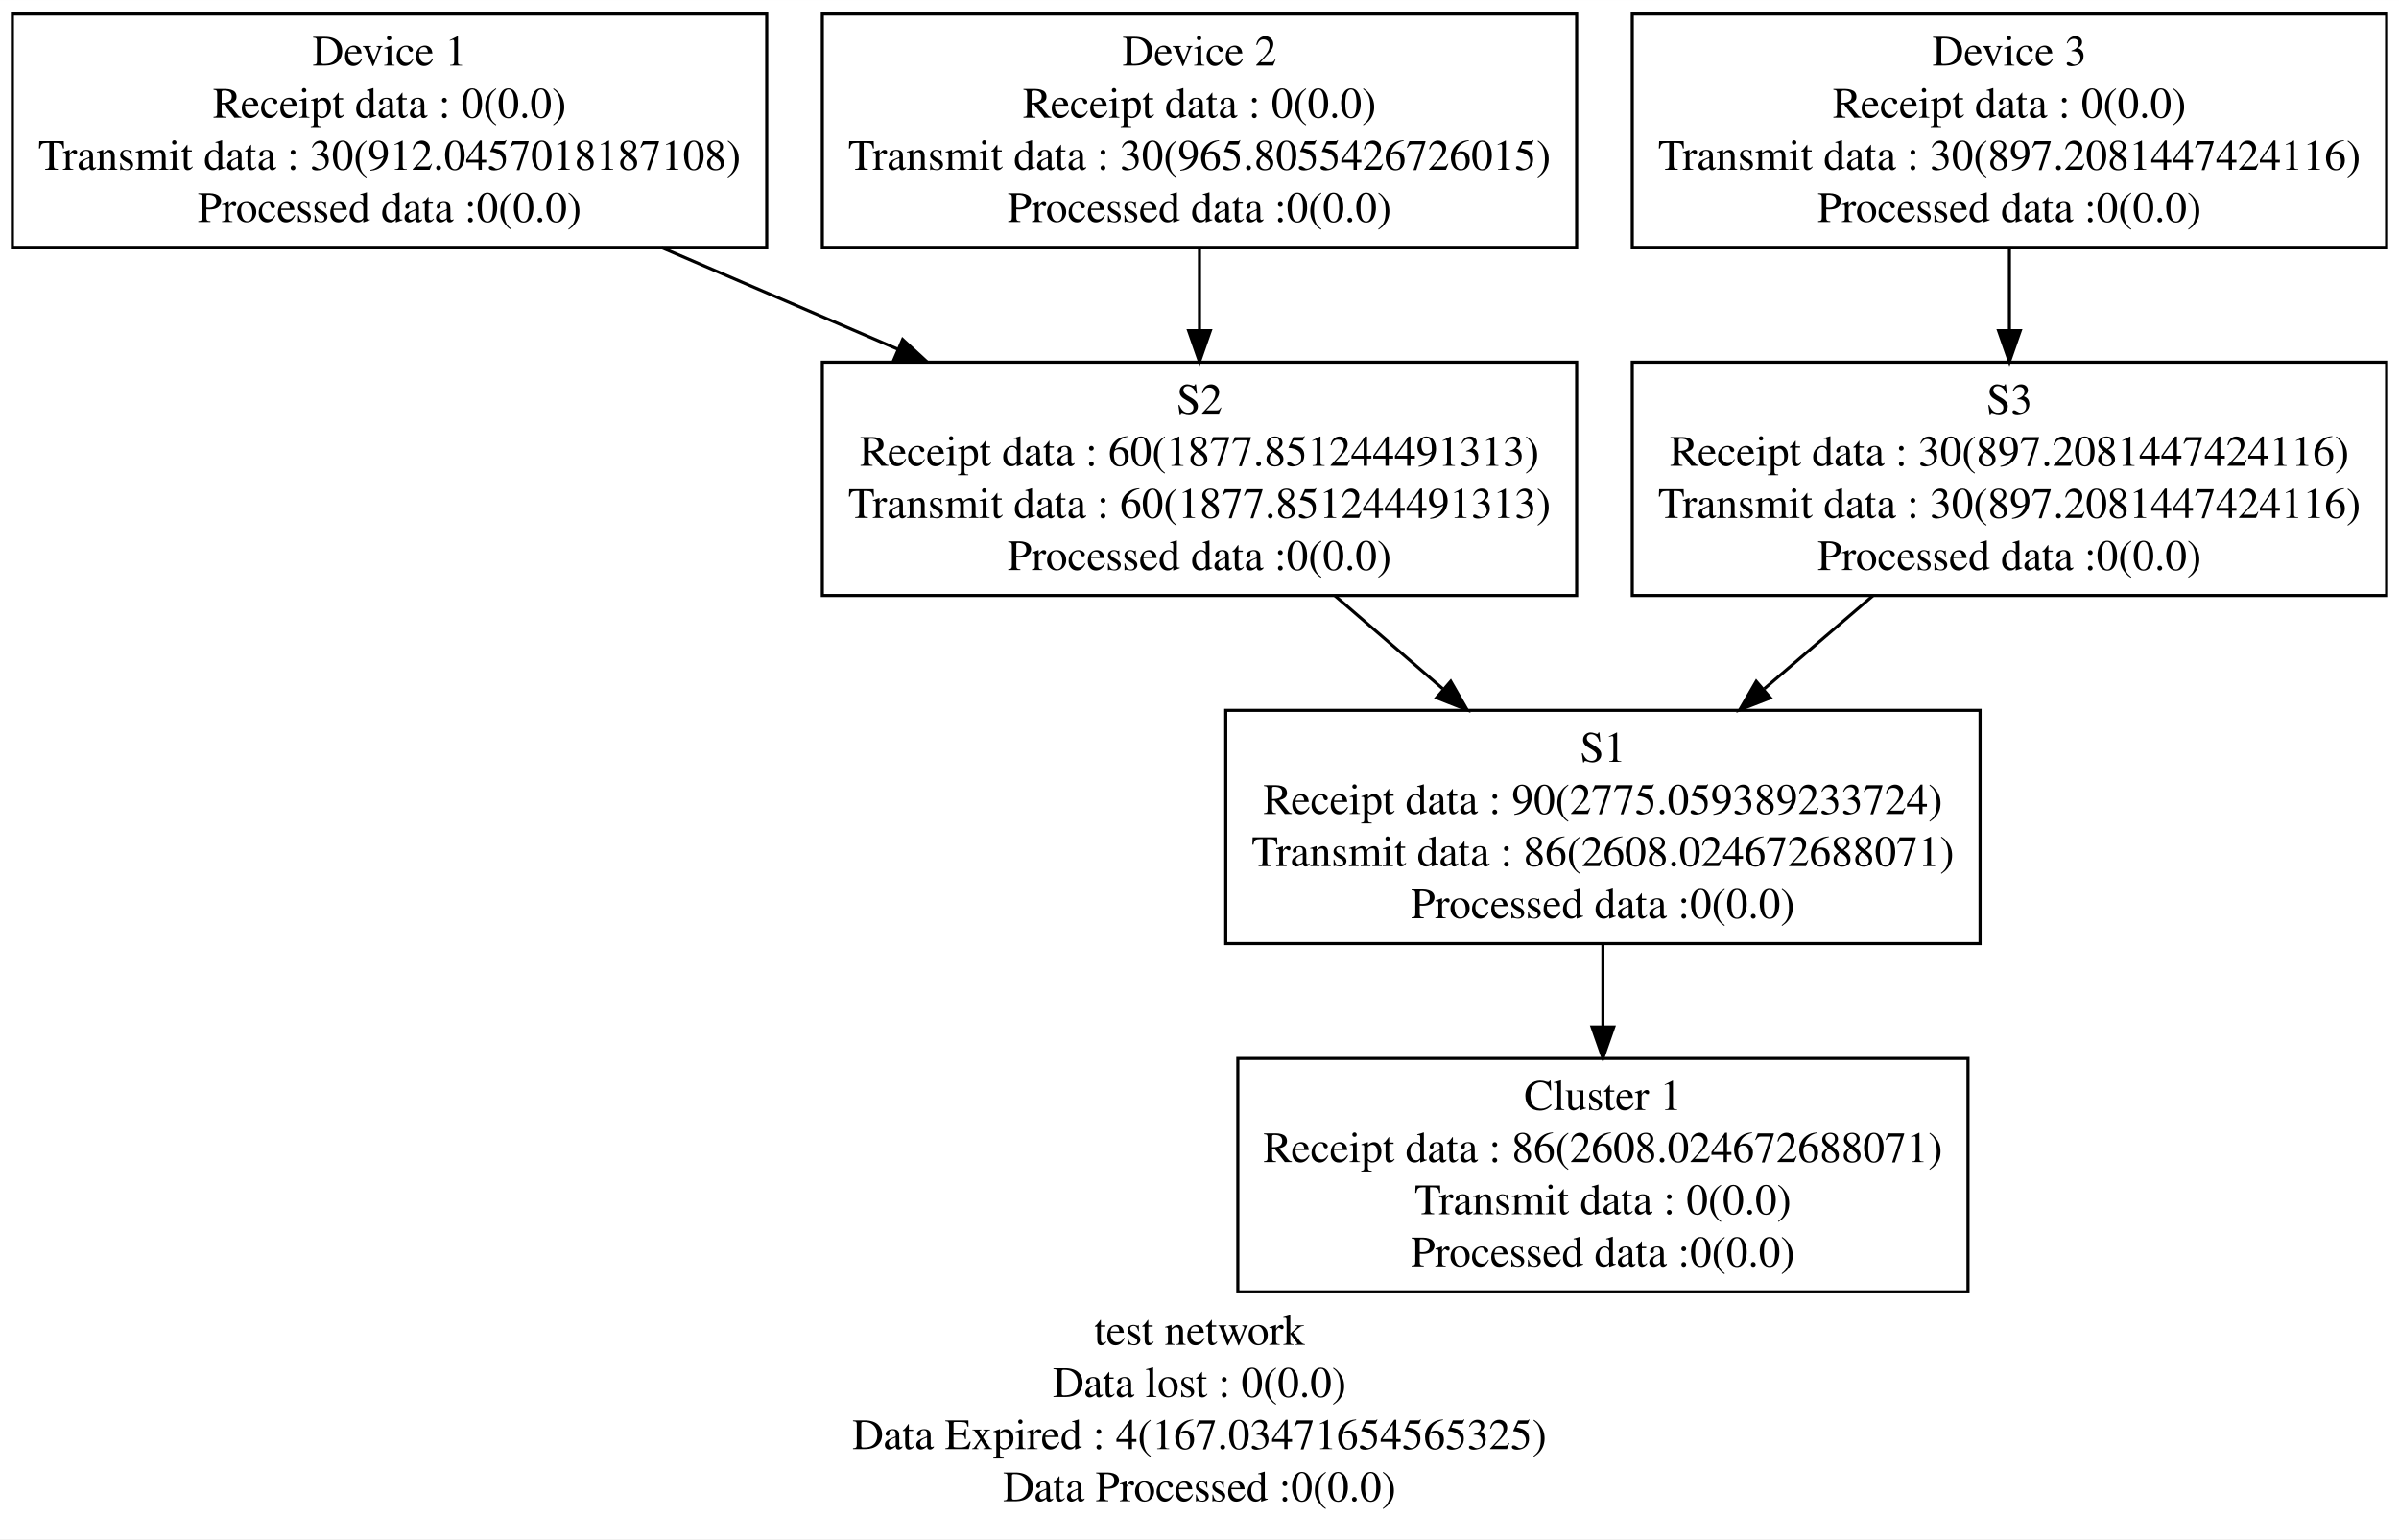
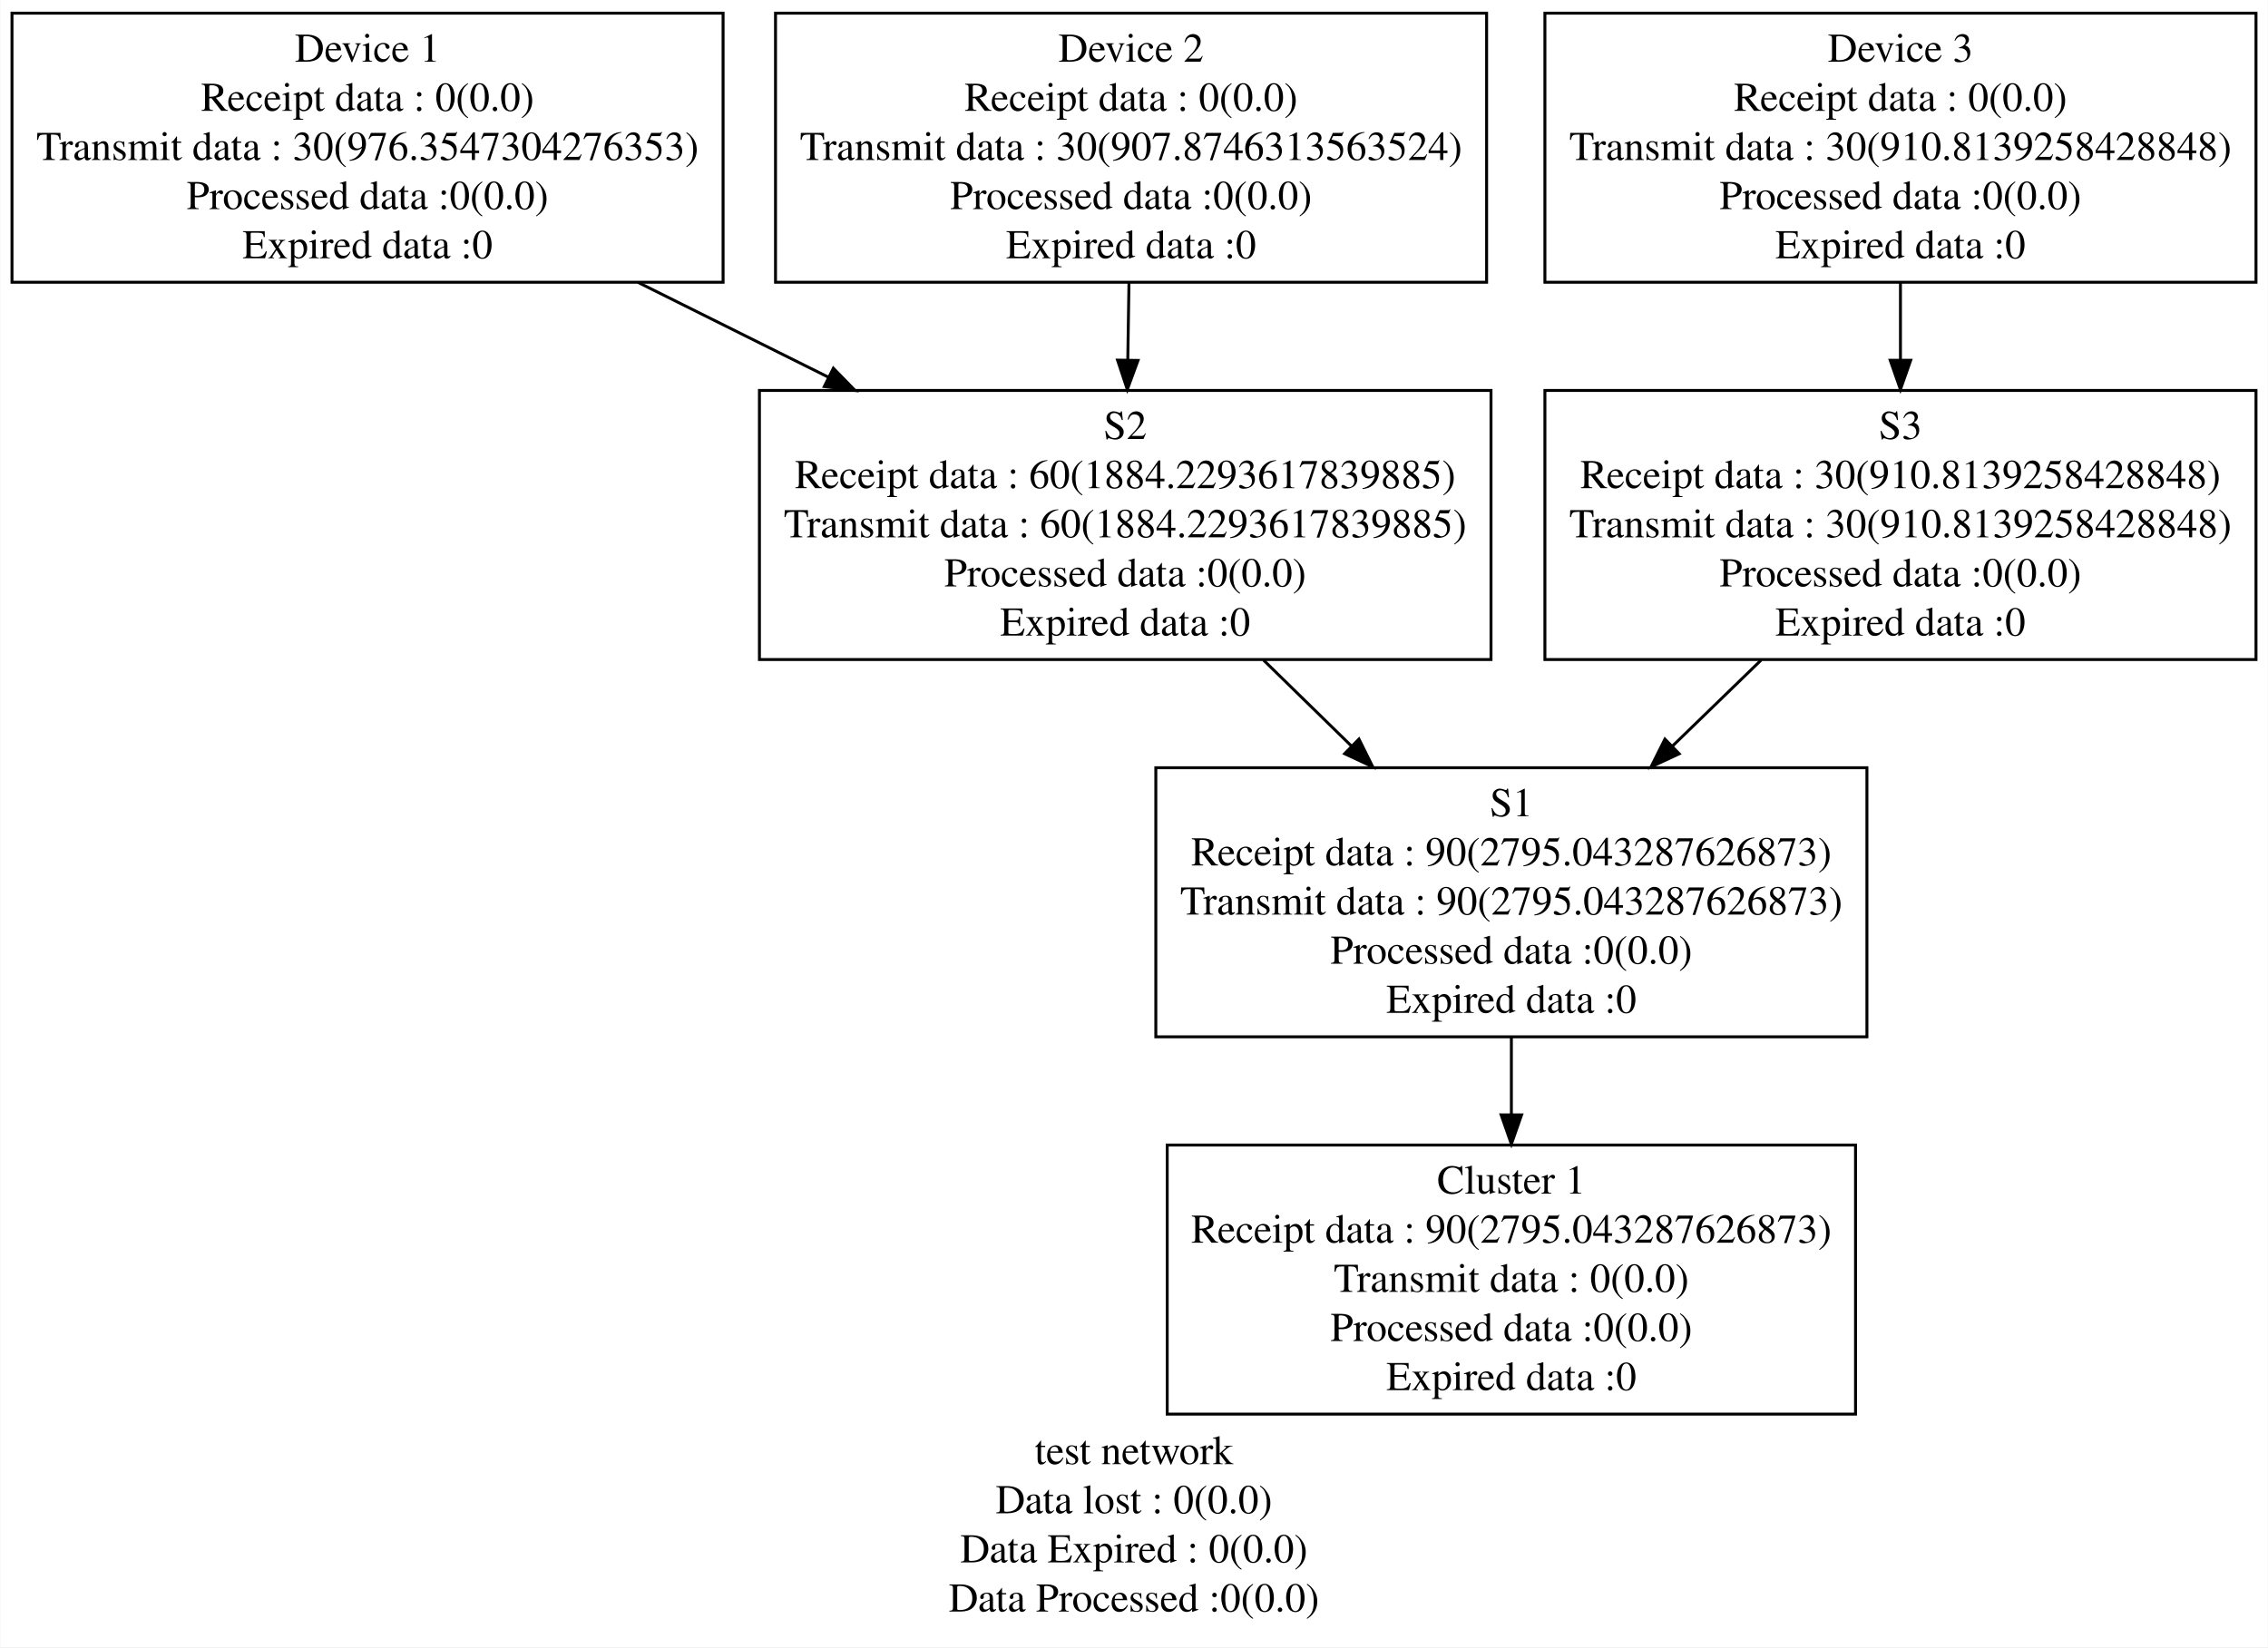
- <svg xmlns="http://www.w3.org/2000/svg" width="773pt" height="496pt" viewBox="0.00 0.00 773.08 496.00">
-   <g id="graph0" class="graph" transform="scale(1 1) rotate(0) translate(4 492)">
-     <polygon fill="#ffffff" stroke="transparent" points="-4,4 -4,-492 769.076,-492 769.076,4 -4,4" />
-     <text text-anchor="middle" x="382.538" y="-58.6" font-family="Times,serif" font-size="14.00" fill="#000000">test network</text>
-     <text text-anchor="middle" x="382.538" y="-41.8" font-family="Times,serif" font-size="14.00" fill="#000000">Data lost : 0(0.0)</text>
-     <text text-anchor="middle" x="382.538" y="-25" font-family="Times,serif" font-size="14.00" fill="#000000">Data Expired : 4(167.03471654565325)</text>
-     <text text-anchor="middle" x="382.538" y="-8.2" font-family="Times,serif" font-size="14.00" fill="#000000">Data Processed :0(0.0)</text>
+ <svg xmlns="http://www.w3.org/2000/svg" width="775pt" height="563pt" viewBox="0.00 0.00 775.08 563.20">
+   <g id="graph0" class="graph" transform="scale(1 1) rotate(0) translate(4 559.2)">
+     <polygon fill="#ffffff" stroke="transparent" points="-4,4 -4,-559.2 771.076,-559.2 771.076,4 -4,4" />
+     <text text-anchor="middle" x="383.538" y="-58.6" font-family="Times,serif" font-size="14.00" fill="#000000">test network</text>
+     <text text-anchor="middle" x="383.538" y="-41.8" font-family="Times,serif" font-size="14.00" fill="#000000">Data lost : 0(0.0)</text>
+     <text text-anchor="middle" x="383.538" y="-25" font-family="Times,serif" font-size="14.00" fill="#000000">Data Expired : 0(0.0)</text>
+     <text text-anchor="middle" x="383.538" y="-8.2" font-family="Times,serif" font-size="14.00" fill="#000000">Data Processed :0(0.0)</text>
    <g id="node1" class="node">
-       <polygon fill="none" stroke="#000000" points="0,-412.3 0,-487.5 243.076,-487.5 243.076,-412.3 0,-412.3" />
-       <text text-anchor="middle" x="121.538" y="-470.9" font-family="Times,serif" font-size="14.00" fill="#000000">Device 1</text>
-       <text text-anchor="middle" x="121.538" y="-454.1" font-family="Times,serif" font-size="14.00" fill="#000000">Receipt data : 0(0.0)</text>
-       <text text-anchor="middle" x="121.538" y="-437.3" font-family="Times,serif" font-size="14.00" fill="#000000">Transmit data : 30(912.0457018187108)</text>
-       <text text-anchor="middle" x="121.538" y="-420.5" font-family="Times,serif" font-size="14.00" fill="#000000">Processed data :0(0.0)</text>
+       <polygon fill="none" stroke="#000000" points="0,-462.7 0,-554.7 243.076,-554.7 243.076,-462.7 0,-462.7" />
+       <text text-anchor="middle" x="121.538" y="-538.1" font-family="Times,serif" font-size="14.00" fill="#000000">Device 1</text>
+       <text text-anchor="middle" x="121.538" y="-521.3" font-family="Times,serif" font-size="14.00" fill="#000000">Receipt data : 0(0.0)</text>
+       <text text-anchor="middle" x="121.538" y="-504.5" font-family="Times,serif" font-size="14.00" fill="#000000">Transmit data : 30(976.3547304276353)</text>
+       <text text-anchor="middle" x="121.538" y="-487.7" font-family="Times,serif" font-size="14.00" fill="#000000">Processed data :0(0.0)</text>
+       <text text-anchor="middle" x="121.538" y="-470.9" font-family="Times,serif" font-size="14.00" fill="#000000">Expired data :0</text>
    </g>
    <g id="node4" class="node">
-       <polygon fill="none" stroke="#000000" points="261,-300.1 261,-375.3 504.076,-375.3 504.076,-300.1 261,-300.1" />
-       <text text-anchor="middle" x="382.538" y="-358.7" font-family="Times,serif" font-size="14.00" fill="#000000">S2</text>
-       <text text-anchor="middle" x="382.538" y="-341.9" font-family="Times,serif" font-size="14.00" fill="#000000">Receipt data : 60(1877.851244491313)</text>
-       <text text-anchor="middle" x="382.538" y="-325.1" font-family="Times,serif" font-size="14.00" fill="#000000">Transmit data : 60(1877.851244491313)</text>
-       <text text-anchor="middle" x="382.538" y="-308.3" font-family="Times,serif" font-size="14.00" fill="#000000">Processed data :0(0.0)</text>
+       <polygon fill="none" stroke="#000000" points="255.5,-333.7 255.5,-425.7 505.576,-425.7 505.576,-333.7 255.5,-333.7" />
+       <text text-anchor="middle" x="380.538" y="-409.1" font-family="Times,serif" font-size="14.00" fill="#000000">S2</text>
+       <text text-anchor="middle" x="380.538" y="-392.3" font-family="Times,serif" font-size="14.00" fill="#000000">Receipt data : 60(1884.2293617839885)</text>
+       <text text-anchor="middle" x="380.538" y="-375.5" font-family="Times,serif" font-size="14.00" fill="#000000">Transmit data : 60(1884.2293617839885)</text>
+       <text text-anchor="middle" x="380.538" y="-358.7" font-family="Times,serif" font-size="14.00" fill="#000000">Processed data :0(0.0)</text>
+       <text text-anchor="middle" x="380.538" y="-341.9" font-family="Times,serif" font-size="14.00" fill="#000000">Expired data :0</text>
    </g>
    <g id="edge4" class="edge">
-       <path fill="none" stroke="#000000" d="M209.173,-412.227C233.598,-401.727 260.276,-390.258 285.222,-379.535" />
-       <polygon fill="#000000" stroke="#000000" points="286.885,-382.63 294.69,-375.465 284.12,-376.199 286.885,-382.63" />
+       <path fill="none" stroke="#000000" d="M213.946,-462.674C235.047,-452.164 257.583,-440.94 279.042,-430.252" />
+       <polygon fill="#000000" stroke="#000000" points="280.775,-433.299 288.166,-425.708 277.654,-427.033 280.775,-433.299" />
    </g>
    <g id="node2" class="node">
-       <polygon fill="none" stroke="#000000" points="261,-412.3 261,-487.5 504.076,-487.5 504.076,-412.3 261,-412.3" />
-       <text text-anchor="middle" x="382.538" y="-470.9" font-family="Times,serif" font-size="14.00" fill="#000000">Device 2</text>
-       <text text-anchor="middle" x="382.538" y="-454.1" font-family="Times,serif" font-size="14.00" fill="#000000">Receipt data : 0(0.0)</text>
-       <text text-anchor="middle" x="382.538" y="-437.3" font-family="Times,serif" font-size="14.00" fill="#000000">Transmit data : 30(965.8055426726015)</text>
-       <text text-anchor="middle" x="382.538" y="-420.5" font-family="Times,serif" font-size="14.00" fill="#000000">Processed data :0(0.0)</text>
+       <polygon fill="none" stroke="#000000" points="261,-462.7 261,-554.7 504.076,-554.7 504.076,-462.7 261,-462.7" />
+       <text text-anchor="middle" x="382.538" y="-538.1" font-family="Times,serif" font-size="14.00" fill="#000000">Device 2</text>
+       <text text-anchor="middle" x="382.538" y="-521.3" font-family="Times,serif" font-size="14.00" fill="#000000">Receipt data : 0(0.0)</text>
+       <text text-anchor="middle" x="382.538" y="-504.5" font-family="Times,serif" font-size="14.00" fill="#000000">Transmit data : 30(907.8746313563524)</text>
+       <text text-anchor="middle" x="382.538" y="-487.7" font-family="Times,serif" font-size="14.00" fill="#000000">Processed data :0(0.0)</text>
+       <text text-anchor="middle" x="382.538" y="-470.9" font-family="Times,serif" font-size="14.00" fill="#000000">Expired data :0</text>
    </g>
    <g id="edge5" class="edge">
-       <path fill="none" stroke="#000000" d="M382.538,-412.227C382.538,-403.716 382.538,-394.569 382.538,-385.697" />
-       <polygon fill="#000000" stroke="#000000" points="386.038,-385.465 382.538,-375.465 379.038,-385.465 386.038,-385.465" />
+       <path fill="none" stroke="#000000" d="M381.822,-462.492C381.689,-453.971 381.55,-444.984 381.414,-436.199" />
+       <polygon fill="#000000" stroke="#000000" points="384.911,-435.963 381.256,-426.019 377.912,-436.072 384.911,-435.963" />
    </g>
    <g id="node3" class="node">
-       <polygon fill="none" stroke="#000000" points="522,-412.3 522,-487.5 765.076,-487.5 765.076,-412.3 522,-412.3" />
-       <text text-anchor="middle" x="643.538" y="-470.9" font-family="Times,serif" font-size="14.00" fill="#000000">Device 3</text>
-       <text text-anchor="middle" x="643.538" y="-454.1" font-family="Times,serif" font-size="14.00" fill="#000000">Receipt data : 0(0.0)</text>
-       <text text-anchor="middle" x="643.538" y="-437.3" font-family="Times,serif" font-size="14.00" fill="#000000">Transmit data : 30(897.2081447424116)</text>
-       <text text-anchor="middle" x="643.538" y="-420.5" font-family="Times,serif" font-size="14.00" fill="#000000">Processed data :0(0.0)</text>
+       <polygon fill="none" stroke="#000000" points="524,-462.7 524,-554.7 767.076,-554.7 767.076,-462.7 524,-462.7" />
+       <text text-anchor="middle" x="645.538" y="-538.1" font-family="Times,serif" font-size="14.00" fill="#000000">Device 3</text>
+       <text text-anchor="middle" x="645.538" y="-521.3" font-family="Times,serif" font-size="14.00" fill="#000000">Receipt data : 0(0.0)</text>
+       <text text-anchor="middle" x="645.538" y="-504.5" font-family="Times,serif" font-size="14.00" fill="#000000">Transmit data : 30(910.8139258428848)</text>
+       <text text-anchor="middle" x="645.538" y="-487.7" font-family="Times,serif" font-size="14.00" fill="#000000">Processed data :0(0.0)</text>
+       <text text-anchor="middle" x="645.538" y="-470.9" font-family="Times,serif" font-size="14.00" fill="#000000">Expired data :0</text>
    </g>
    <g id="node5" class="node">
-       <polygon fill="none" stroke="#000000" points="522,-300.1 522,-375.3 765.076,-375.3 765.076,-300.1 522,-300.1" />
-       <text text-anchor="middle" x="643.538" y="-358.7" font-family="Times,serif" font-size="14.00" fill="#000000">S3</text>
-       <text text-anchor="middle" x="643.538" y="-341.9" font-family="Times,serif" font-size="14.00" fill="#000000">Receipt data : 30(897.2081447424116)</text>
-       <text text-anchor="middle" x="643.538" y="-325.1" font-family="Times,serif" font-size="14.00" fill="#000000">Transmit data : 30(897.2081447424116)</text>
-       <text text-anchor="middle" x="643.538" y="-308.3" font-family="Times,serif" font-size="14.00" fill="#000000">Processed data :0(0.0)</text>
+       <polygon fill="none" stroke="#000000" points="524,-333.7 524,-425.7 767.076,-425.7 767.076,-333.7 524,-333.7" />
+       <text text-anchor="middle" x="645.538" y="-409.1" font-family="Times,serif" font-size="14.00" fill="#000000">S3</text>
+       <text text-anchor="middle" x="645.538" y="-392.3" font-family="Times,serif" font-size="14.00" fill="#000000">Receipt data : 30(910.8139258428848)</text>
+       <text text-anchor="middle" x="645.538" y="-375.5" font-family="Times,serif" font-size="14.00" fill="#000000">Transmit data : 30(910.8139258428848)</text>
+       <text text-anchor="middle" x="645.538" y="-358.7" font-family="Times,serif" font-size="14.00" fill="#000000">Processed data :0(0.0)</text>
+       <text text-anchor="middle" x="645.538" y="-341.9" font-family="Times,serif" font-size="14.00" fill="#000000">Expired data :0</text>
    </g>
    <g id="edge6" class="edge">
-       <path fill="none" stroke="#000000" d="M643.538,-412.227C643.538,-403.716 643.538,-394.569 643.538,-385.697" />
-       <polygon fill="#000000" stroke="#000000" points="647.038,-385.465 643.538,-375.465 640.038,-385.465 647.038,-385.465" />
+       <path fill="none" stroke="#000000" d="M645.538,-462.492C645.538,-453.971 645.538,-444.984 645.538,-436.199" />
+       <polygon fill="#000000" stroke="#000000" points="649.038,-436.019 645.538,-426.019 642.038,-436.019 649.038,-436.019" />
    </g>
    <g id="node6" class="node">
-       <polygon fill="none" stroke="#000000" points="391,-187.9 391,-263.1 634.076,-263.1 634.076,-187.9 391,-187.9" />
-       <text text-anchor="middle" x="512.538" y="-246.5" font-family="Times,serif" font-size="14.00" fill="#000000">S1</text>
-       <text text-anchor="middle" x="512.538" y="-229.7" font-family="Times,serif" font-size="14.00" fill="#000000">Receipt data : 90(2775.059389233724)</text>
-       <text text-anchor="middle" x="512.538" y="-212.9" font-family="Times,serif" font-size="14.00" fill="#000000">Transmit data : 86(2608.024672688071)</text>
-       <text text-anchor="middle" x="512.538" y="-196.1" font-family="Times,serif" font-size="14.00" fill="#000000">Processed data :0(0.0)</text>
+       <polygon fill="none" stroke="#000000" points="391,-204.7 391,-296.7 634.076,-296.7 634.076,-204.7 391,-204.7" />
+       <text text-anchor="middle" x="512.538" y="-280.1" font-family="Times,serif" font-size="14.00" fill="#000000">S1</text>
+       <text text-anchor="middle" x="512.538" y="-263.3" font-family="Times,serif" font-size="14.00" fill="#000000">Receipt data : 90(2795.043287626873)</text>
+       <text text-anchor="middle" x="512.538" y="-246.5" font-family="Times,serif" font-size="14.00" fill="#000000">Transmit data : 90(2795.043287626873)</text>
+       <text text-anchor="middle" x="512.538" y="-229.7" font-family="Times,serif" font-size="14.00" fill="#000000">Processed data :0(0.0)</text>
+       <text text-anchor="middle" x="512.538" y="-212.9" font-family="Times,serif" font-size="14.00" fill="#000000">Expired data :0</text>
    </g>
    <g id="edge2" class="edge">
-       <path fill="none" stroke="#000000" d="M426.188,-300.027C437.335,-290.406 449.425,-279.971 460.93,-270.042" />
-       <polygon fill="#000000" stroke="#000000" points="463.498,-272.448 468.782,-263.265 458.925,-267.149 463.498,-272.448" />
+       <path fill="none" stroke="#000000" d="M427.82,-333.492C437.583,-323.952 447.941,-313.829 457.939,-304.058" />
+       <polygon fill="#000000" stroke="#000000" points="460.437,-306.511 465.142,-297.019 455.544,-301.505 460.437,-306.511" />
    </g>
    <g id="edge3" class="edge">
-       <path fill="none" stroke="#000000" d="M599.552,-300.027C588.319,-290.406 576.136,-279.971 564.543,-270.042" />
-       <polygon fill="#000000" stroke="#000000" points="566.502,-267.111 556.63,-263.265 561.949,-272.428 566.502,-267.111" />
+       <path fill="none" stroke="#000000" d="M597.898,-333.492C588.061,-323.952 577.624,-313.829 567.55,-304.058" />
+       <polygon fill="#000000" stroke="#000000" points="569.908,-301.469 560.293,-297.019 565.034,-306.493 569.908,-301.469" />
    </g>
    <g id="node7" class="node">
-       <polygon fill="none" stroke="#000000" points="394.891,-75.7 394.891,-150.9 630.184,-150.9 630.184,-75.7 394.891,-75.7" />
-       <text text-anchor="middle" x="512.538" y="-134.3" font-family="Times,serif" font-size="14.00" fill="#000000">Cluster 1</text>
-       <text text-anchor="middle" x="512.538" y="-117.5" font-family="Times,serif" font-size="14.00" fill="#000000">Receipt data : 86(2608.024672688071)</text>
-       <text text-anchor="middle" x="512.538" y="-100.7" font-family="Times,serif" font-size="14.00" fill="#000000">Transmit data : 0(0.0)</text>
-       <text text-anchor="middle" x="512.538" y="-83.9" font-family="Times,serif" font-size="14.00" fill="#000000">Processed data :0(0.0)</text>
+       <polygon fill="none" stroke="#000000" points="394.891,-75.7 394.891,-167.7 630.184,-167.7 630.184,-75.7 394.891,-75.7" />
+       <text text-anchor="middle" x="512.538" y="-151.1" font-family="Times,serif" font-size="14.00" fill="#000000">Cluster 1</text>
+       <text text-anchor="middle" x="512.538" y="-134.3" font-family="Times,serif" font-size="14.00" fill="#000000">Receipt data : 90(2795.043287626873)</text>
+       <text text-anchor="middle" x="512.538" y="-117.5" font-family="Times,serif" font-size="14.00" fill="#000000">Transmit data : 0(0.0)</text>
+       <text text-anchor="middle" x="512.538" y="-100.7" font-family="Times,serif" font-size="14.00" fill="#000000">Processed data :0(0.0)</text>
+       <text text-anchor="middle" x="512.538" y="-83.9" font-family="Times,serif" font-size="14.00" fill="#000000">Expired data :0</text>
    </g>
    <g id="edge1" class="edge">
-       <path fill="none" stroke="#000000" d="M512.538,-187.827C512.538,-179.316 512.538,-170.169 512.538,-161.297" />
-       <polygon fill="#000000" stroke="#000000" points="516.038,-161.065 512.538,-151.065 509.038,-161.065 516.038,-161.065" />
+       <path fill="none" stroke="#000000" d="M512.538,-204.492C512.538,-195.971 512.538,-186.984 512.538,-178.199" />
+       <polygon fill="#000000" stroke="#000000" points="516.038,-178.018 512.538,-168.019 509.038,-178.019 516.038,-178.018" />
    </g>
  </g>
</svg>
